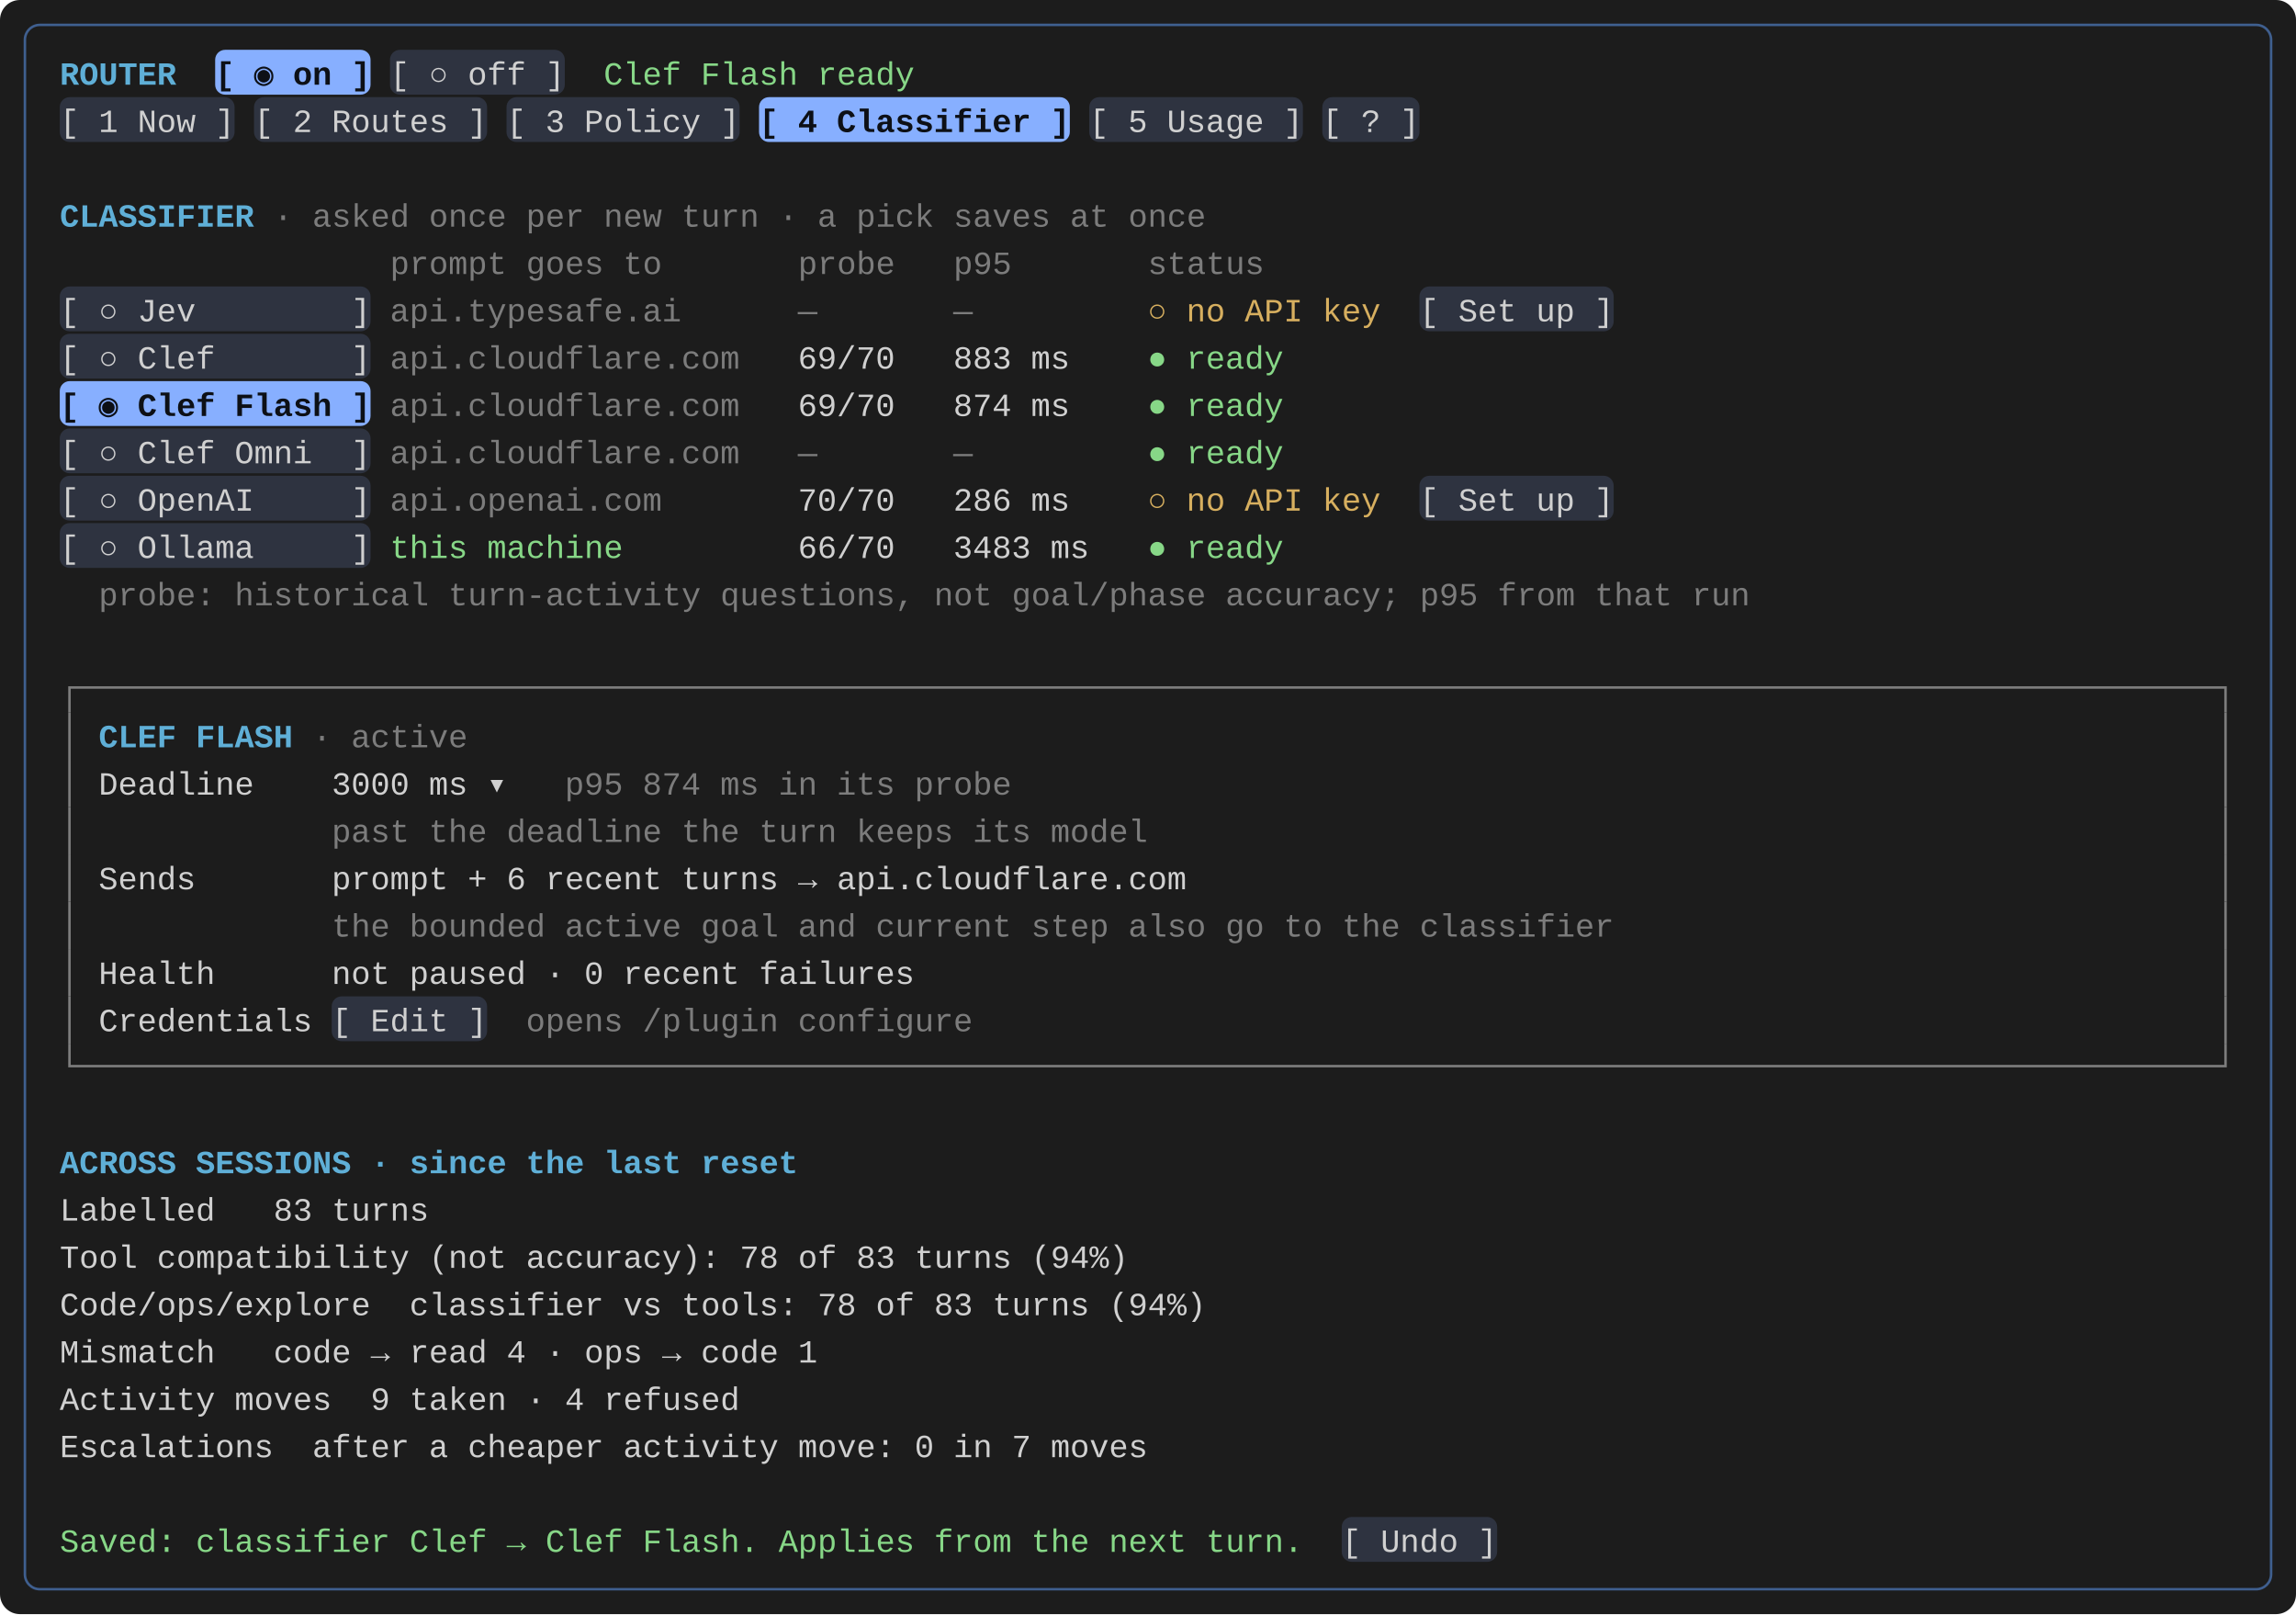
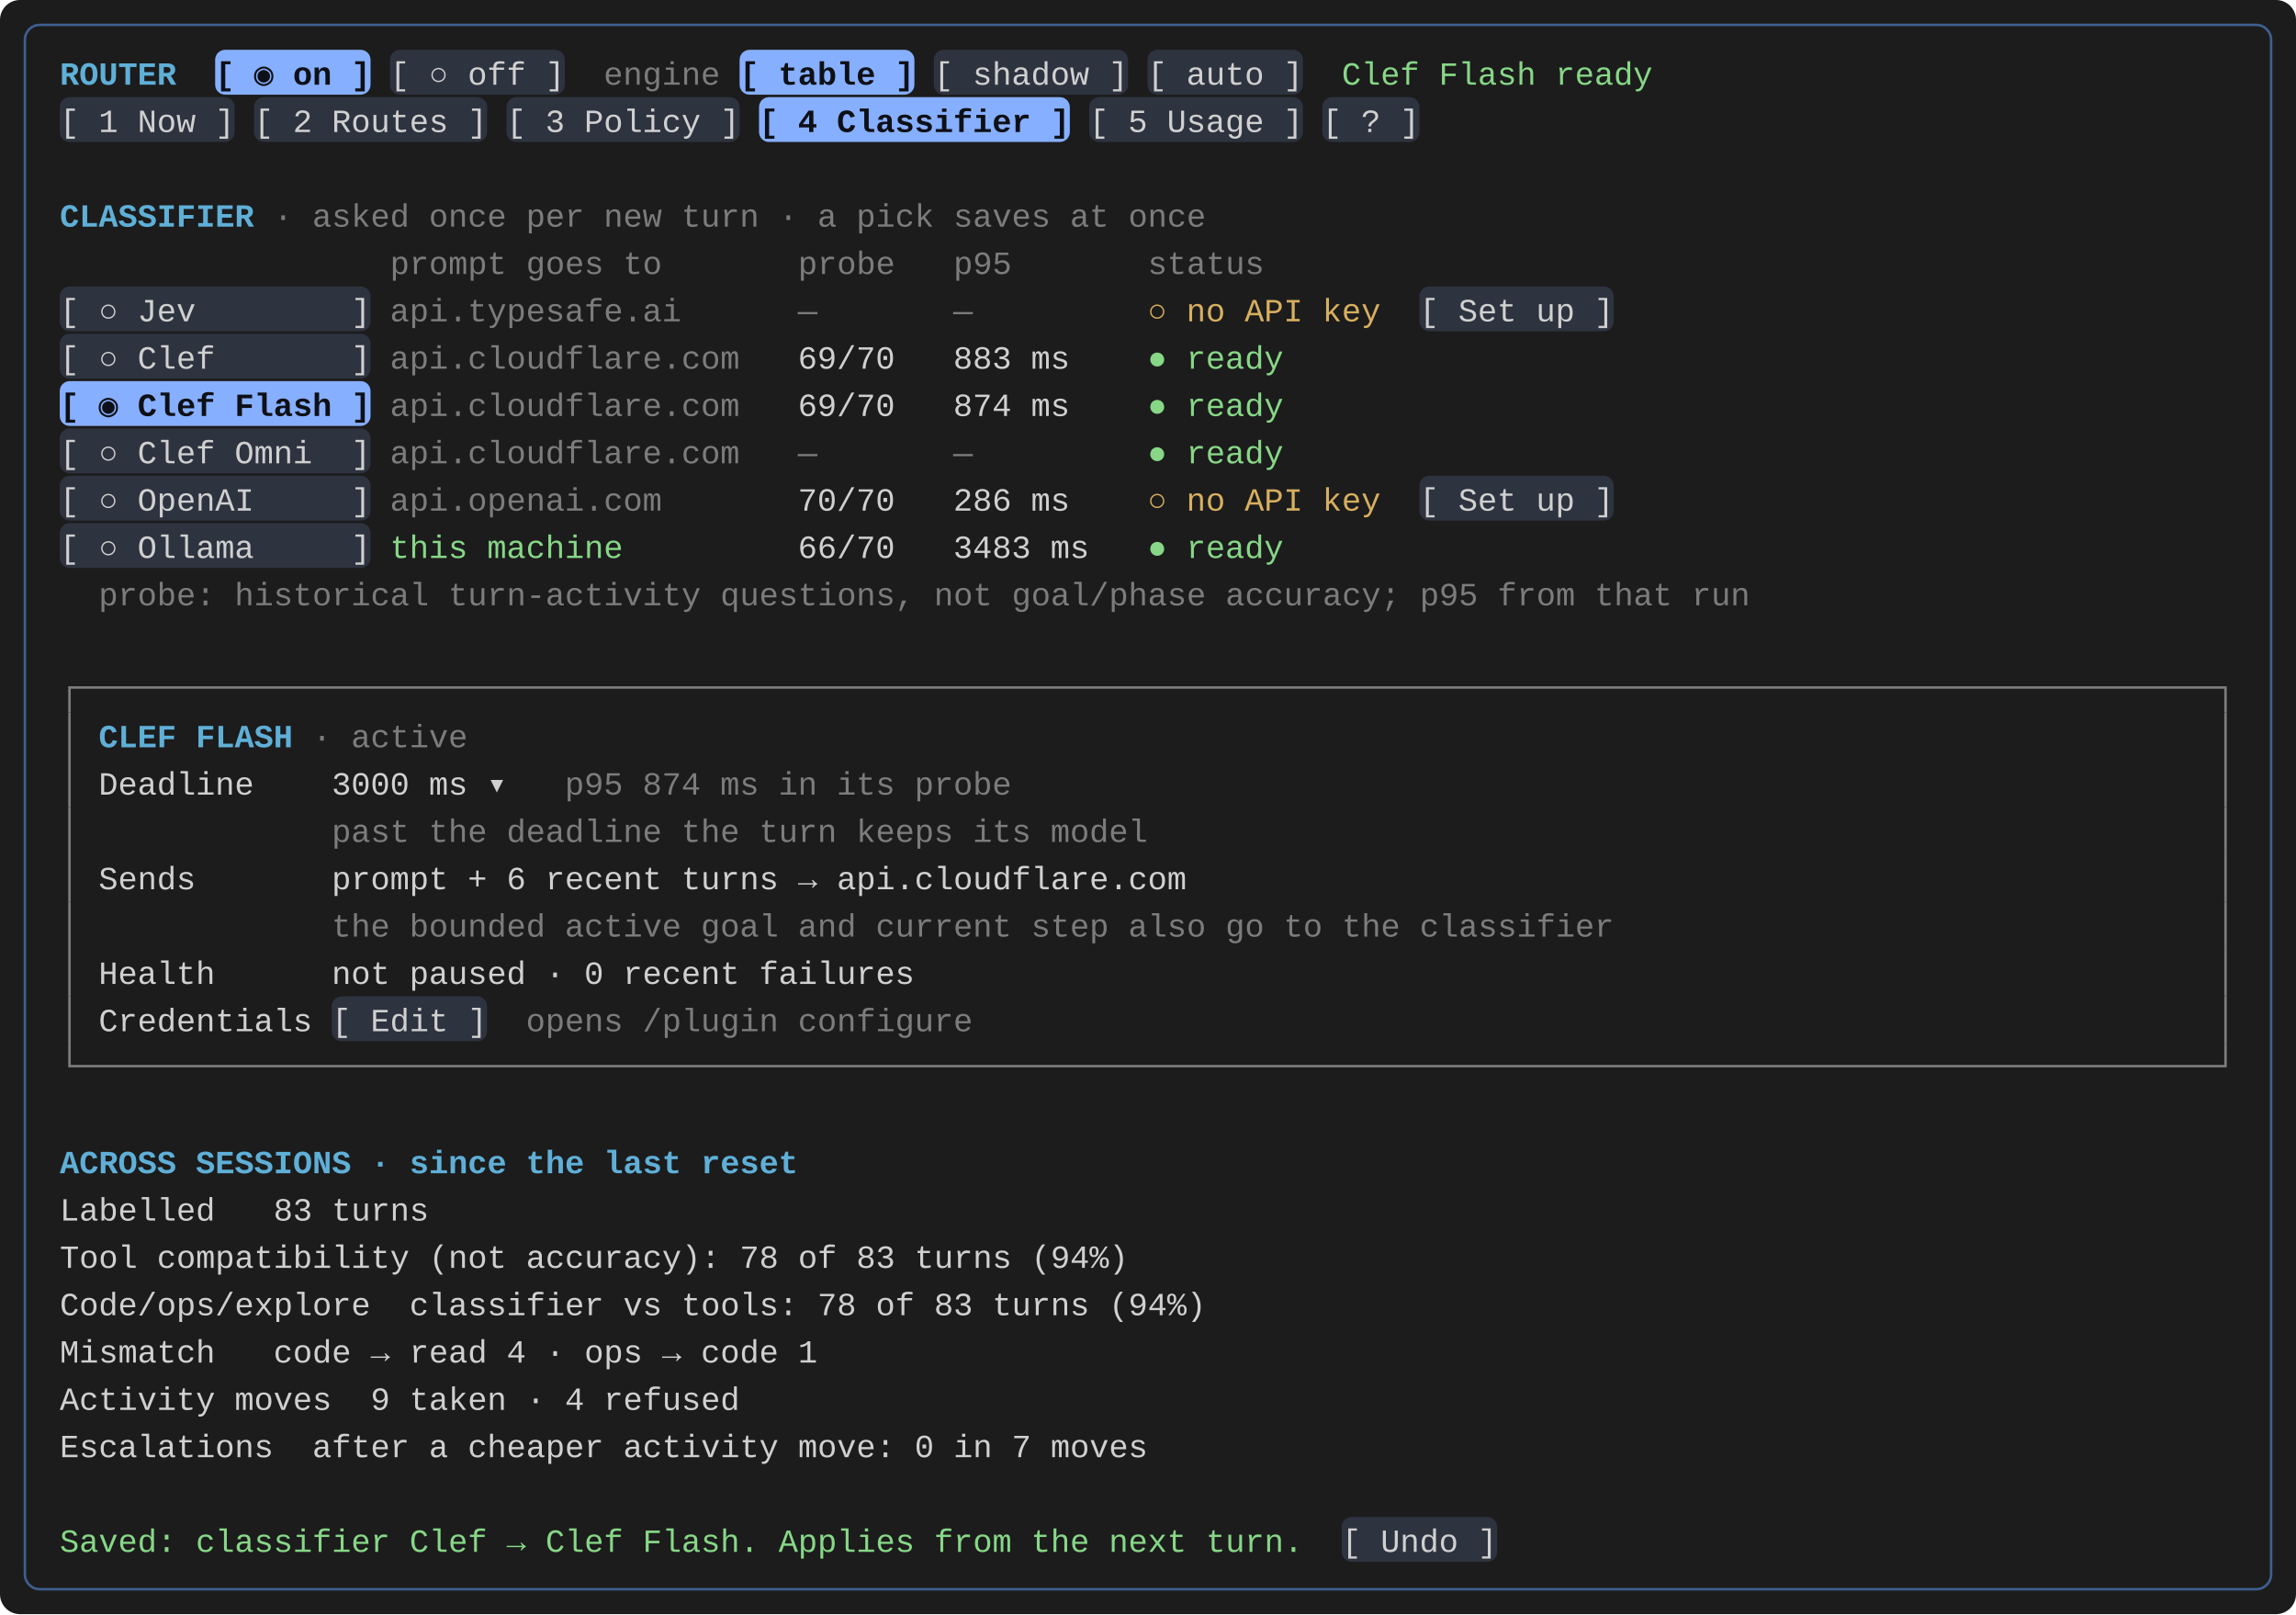
<svg xmlns="http://www.w3.org/2000/svg" viewBox="0 0 922 648" role="img" aria-labelledby="title desc">
  <style>
    text { font-family: ui-monospace, SFMono-Regular, Menlo, Consolas, 'Liberation Mono', monospace; font-size: 13px; }
    .cap { font-family: system-ui, -apple-system, 'Segoe UI', sans-serif; font-size: 12px; fill: #9a988f; }
  </style>
  <rect width="922" height="648" rx="8" fill="#1c1c1c" />
  <rect x="10" y="10" width="902" height="628" rx="6" fill="none" stroke="#3f5f8f" />
  <text x="24.0" y="34" fill="#5fafd7" font-weight="700" xml:space="preserve">ROUTER</text>
  <rect x="86.4" y="20" width="62.4" height="18" rx="4" fill="#87afff" />
  <text x="86.4" y="34" fill="#0d1016" font-weight="700" xml:space="preserve">[ ◉ on ]</text>
  <rect x="156.6" y="20" width="70.2" height="18" rx="4" fill="#2e3340" />
  <text x="156.6" y="34" fill="#d0d0d0" xml:space="preserve">[ ○ off ]</text>
-   <text x="242.4" y="34" fill="#87d787" xml:space="preserve">Clef Flash ready</text>
+   <text x="242.4" y="34" fill="#7c7c7c" xml:space="preserve">engine </text>
+   <rect x="297.0" y="20" width="70.2" height="18" rx="4" fill="#87afff" />
+   <text x="297.0" y="34" fill="#0d1016" font-weight="700" xml:space="preserve">[ table ]</text>
+   <rect x="375.0" y="20" width="78.0" height="18" rx="4" fill="#2e3340" />
+   <text x="375.0" y="34" fill="#d0d0d0" xml:space="preserve">[ shadow ]</text>
+   <rect x="460.8" y="20" width="62.4" height="18" rx="4" fill="#2e3340" />
+   <text x="460.8" y="34" fill="#d0d0d0" xml:space="preserve">[ auto ]</text>
+   <text x="538.8" y="34" fill="#87d787" xml:space="preserve">Clef Flash ready</text>
  <rect x="24.0" y="39" width="70.2" height="18" rx="4" fill="#2e3340" />
  <text x="24.0" y="53" fill="#d0d0d0" xml:space="preserve">[ 1 Now ]</text>
  <rect x="102.0" y="39" width="93.6" height="18" rx="4" fill="#2e3340" />
  <text x="102.0" y="53" fill="#d0d0d0" xml:space="preserve">[ 2 Routes ]</text>
  <rect x="203.4" y="39" width="93.6" height="18" rx="4" fill="#2e3340" />
  <text x="203.4" y="53" fill="#d0d0d0" xml:space="preserve">[ 3 Policy ]</text>
  <rect x="304.8" y="39" width="124.8" height="18" rx="4" fill="#87afff" />
  <text x="304.8" y="53" fill="#0d1016" font-weight="700" xml:space="preserve">[ 4 Classifier ]</text>
  <rect x="437.4" y="39" width="85.8" height="18" rx="4" fill="#2e3340" />
  <text x="437.4" y="53" fill="#d0d0d0" xml:space="preserve">[ 5 Usage ]</text>
  <rect x="531.0" y="39" width="39.0" height="18" rx="4" fill="#2e3340" />
  <text x="531.0" y="53" fill="#d0d0d0" xml:space="preserve">[ ? ]</text>
  <text x="24.0" y="91" fill="#5fafd7" font-weight="700" xml:space="preserve">CLASSIFIER</text>
  <text x="102.0" y="91" fill="#7c7c7c" xml:space="preserve"> · asked once per new turn · a pick saves at once</text>
  <text x="24.0" y="110" fill="#7c7c7c" xml:space="preserve">                 prompt goes to       probe   p95       status</text>
  <rect x="24.0" y="115" width="124.8" height="18" rx="4" fill="#2e3340" />
  <text x="24.0" y="129" fill="#d0d0d0" xml:space="preserve">[ ○ Jev        ]</text>
  <text x="156.6" y="129" fill="#7c7c7c" xml:space="preserve">api.typesafe.ai</text>
  <text x="320.4" y="129" fill="#7c7c7c" xml:space="preserve">—</text>
  <text x="382.8" y="129" fill="#7c7c7c" xml:space="preserve">—</text>
  <text x="460.8" y="129" fill="#d7af5f" xml:space="preserve">○ no API key  </text>
  <rect x="570.0" y="115" width="78.0" height="18" rx="4" fill="#2e3340" />
  <text x="570.0" y="129" fill="#d0d0d0" xml:space="preserve">[ Set up ]</text>
  <rect x="24.0" y="134" width="124.8" height="18" rx="4" fill="#2e3340" />
  <text x="24.0" y="148" fill="#d0d0d0" xml:space="preserve">[ ○ Clef       ]</text>
  <text x="156.6" y="148" fill="#7c7c7c" xml:space="preserve">api.cloudflare.com</text>
  <text x="320.4" y="148" fill="#d0d0d0" xml:space="preserve">69/70</text>
  <text x="382.8" y="148" fill="#d0d0d0" xml:space="preserve">883 ms</text>
  <text x="460.8" y="148" fill="#87d787" xml:space="preserve">● ready</text>
  <rect x="24.0" y="153" width="124.8" height="18" rx="4" fill="#87afff" />
  <text x="24.0" y="167" fill="#0d1016" font-weight="700" xml:space="preserve">[ ◉ Clef Flash ]</text>
  <text x="156.6" y="167" fill="#7c7c7c" xml:space="preserve">api.cloudflare.com</text>
  <text x="320.4" y="167" fill="#d0d0d0" xml:space="preserve">69/70</text>
  <text x="382.8" y="167" fill="#d0d0d0" xml:space="preserve">874 ms</text>
  <text x="460.8" y="167" fill="#87d787" xml:space="preserve">● ready</text>
  <rect x="24.0" y="172" width="124.8" height="18" rx="4" fill="#2e3340" />
  <text x="24.0" y="186" fill="#d0d0d0" xml:space="preserve">[ ○ Clef Omni  ]</text>
  <text x="156.6" y="186" fill="#7c7c7c" xml:space="preserve">api.cloudflare.com</text>
  <text x="320.4" y="186" fill="#7c7c7c" xml:space="preserve">—</text>
  <text x="382.8" y="186" fill="#7c7c7c" xml:space="preserve">—</text>
  <text x="460.8" y="186" fill="#87d787" xml:space="preserve">● ready</text>
  <rect x="24.0" y="191" width="124.8" height="18" rx="4" fill="#2e3340" />
  <text x="24.0" y="205" fill="#d0d0d0" xml:space="preserve">[ ○ OpenAI     ]</text>
  <text x="156.6" y="205" fill="#7c7c7c" xml:space="preserve">api.openai.com</text>
  <text x="320.4" y="205" fill="#d0d0d0" xml:space="preserve">70/70</text>
  <text x="382.8" y="205" fill="#d0d0d0" xml:space="preserve">286 ms</text>
  <text x="460.8" y="205" fill="#d7af5f" xml:space="preserve">○ no API key  </text>
  <rect x="570.0" y="191" width="78.0" height="18" rx="4" fill="#2e3340" />
  <text x="570.0" y="205" fill="#d0d0d0" xml:space="preserve">[ Set up ]</text>
  <rect x="24.0" y="210" width="124.8" height="18" rx="4" fill="#2e3340" />
  <text x="24.0" y="224" fill="#d0d0d0" xml:space="preserve">[ ○ Ollama     ]</text>
  <text x="156.6" y="224" fill="#87d787" xml:space="preserve">this machine</text>
  <text x="320.4" y="224" fill="#d0d0d0" xml:space="preserve">66/70</text>
  <text x="382.8" y="224" fill="#d0d0d0" xml:space="preserve">3483 ms</text>
  <text x="460.8" y="224" fill="#87d787" xml:space="preserve">● ready</text>
  <text x="24.0" y="243" fill="#7c7c7c" xml:space="preserve">  probe: historical turn-activity questions, not goal/phase accuracy; p95 from that run</text>
  <path d="M27.9 286V276H893.7V286" fill="none" stroke="#7c7c7c" />
  <path d="M27.9 286V305" fill="none" stroke="#7c7c7c" />
  <text x="39.6" y="300" fill="#5fafd7" font-weight="700" xml:space="preserve">CLEF FLASH</text>
  <text x="117.6" y="300" fill="#7c7c7c" xml:space="preserve"> · active</text>
  <path d="M893.7 286V305" fill="none" stroke="#7c7c7c" />
  <path d="M27.9 305V324" fill="none" stroke="#7c7c7c" />
  <text x="39.6" y="319" fill="#d0d0d0" xml:space="preserve">Deadline</text>
  <text x="133.2" y="319" fill="#d0d0d0" xml:space="preserve">3000 ms ▾</text>
  <text x="226.8" y="319" fill="#7c7c7c" xml:space="preserve">p95 874 ms in its probe</text>
  <path d="M893.7 305V324" fill="none" stroke="#7c7c7c" />
  <path d="M27.9 324V343" fill="none" stroke="#7c7c7c" />
  <text x="133.2" y="338" fill="#7c7c7c" xml:space="preserve">past the deadline the turn keeps its model</text>
  <path d="M893.7 324V343" fill="none" stroke="#7c7c7c" />
  <path d="M27.9 343V362" fill="none" stroke="#7c7c7c" />
  <text x="39.6" y="357" fill="#d0d0d0" xml:space="preserve">Sends</text>
  <text x="133.2" y="357" fill="#d0d0d0" xml:space="preserve">prompt + 6 recent turns → api.cloudflare.com</text>
  <path d="M893.7 343V362" fill="none" stroke="#7c7c7c" />
  <path d="M27.9 362V381" fill="none" stroke="#7c7c7c" />
  <text x="133.2" y="376" fill="#7c7c7c" xml:space="preserve">the bounded active goal and current step also go to the classifier</text>
  <path d="M893.7 362V381" fill="none" stroke="#7c7c7c" />
  <path d="M27.9 381V400" fill="none" stroke="#7c7c7c" />
  <text x="39.6" y="395" fill="#d0d0d0" xml:space="preserve">Health</text>
  <text x="133.2" y="395" fill="#d0d0d0" xml:space="preserve">not paused</text>
  <text x="211.2" y="395" fill="#d0d0d0" xml:space="preserve"> · 0 recent failures</text>
  <path d="M893.7 381V400" fill="none" stroke="#7c7c7c" />
  <path d="M27.9 400V419" fill="none" stroke="#7c7c7c" />
  <text x="39.6" y="414" fill="#d0d0d0" xml:space="preserve">Credentials</text>
  <rect x="133.2" y="400" width="62.4" height="18" rx="4" fill="#2e3340" />
  <text x="133.2" y="414" fill="#d0d0d0" xml:space="preserve">[ Edit ]</text>
  <text x="195.6" y="414" fill="#7c7c7c" xml:space="preserve">  opens /plugin configure</text>
  <path d="M893.7 400V419" fill="none" stroke="#7c7c7c" />
  <path d="M27.9 419V428H893.7V419" fill="none" stroke="#7c7c7c" />
  <text x="24.0" y="471" fill="#5fafd7" font-weight="700" xml:space="preserve">ACROSS SESSIONS · since the last reset</text>
  <text x="24.0" y="490" fill="#d0d0d0" xml:space="preserve">Labelled   83 turns</text>
  <text x="24.0" y="509" fill="#d0d0d0" xml:space="preserve">Tool compatibility (not accuracy): 78 of 83 turns (94%)</text>
  <text x="24.0" y="528" fill="#d0d0d0" xml:space="preserve">Code/ops/explore  classifier vs tools: 78 of 83 turns (94%)</text>
  <text x="24.0" y="547" fill="#d0d0d0" xml:space="preserve">Mismatch   code → read 4 · ops → code 1</text>
  <text x="24.0" y="566" fill="#d0d0d0" xml:space="preserve">Activity moves  9 taken · 4 refused</text>
  <text x="24.0" y="585" fill="#d0d0d0" xml:space="preserve">Escalations  after a cheaper activity move: 0 in 7 moves</text>
  <text x="24.0" y="623" fill="#87d787" xml:space="preserve">Saved: classifier Clef → Clef Flash. Applies from the next turn.  </text>
  <rect x="538.8" y="609" width="62.4" height="18" rx="4" fill="#2e3340" />
  <text x="538.8" y="623" fill="#d0d0d0" xml:space="preserve">[ Undo ]</text>
</svg>
